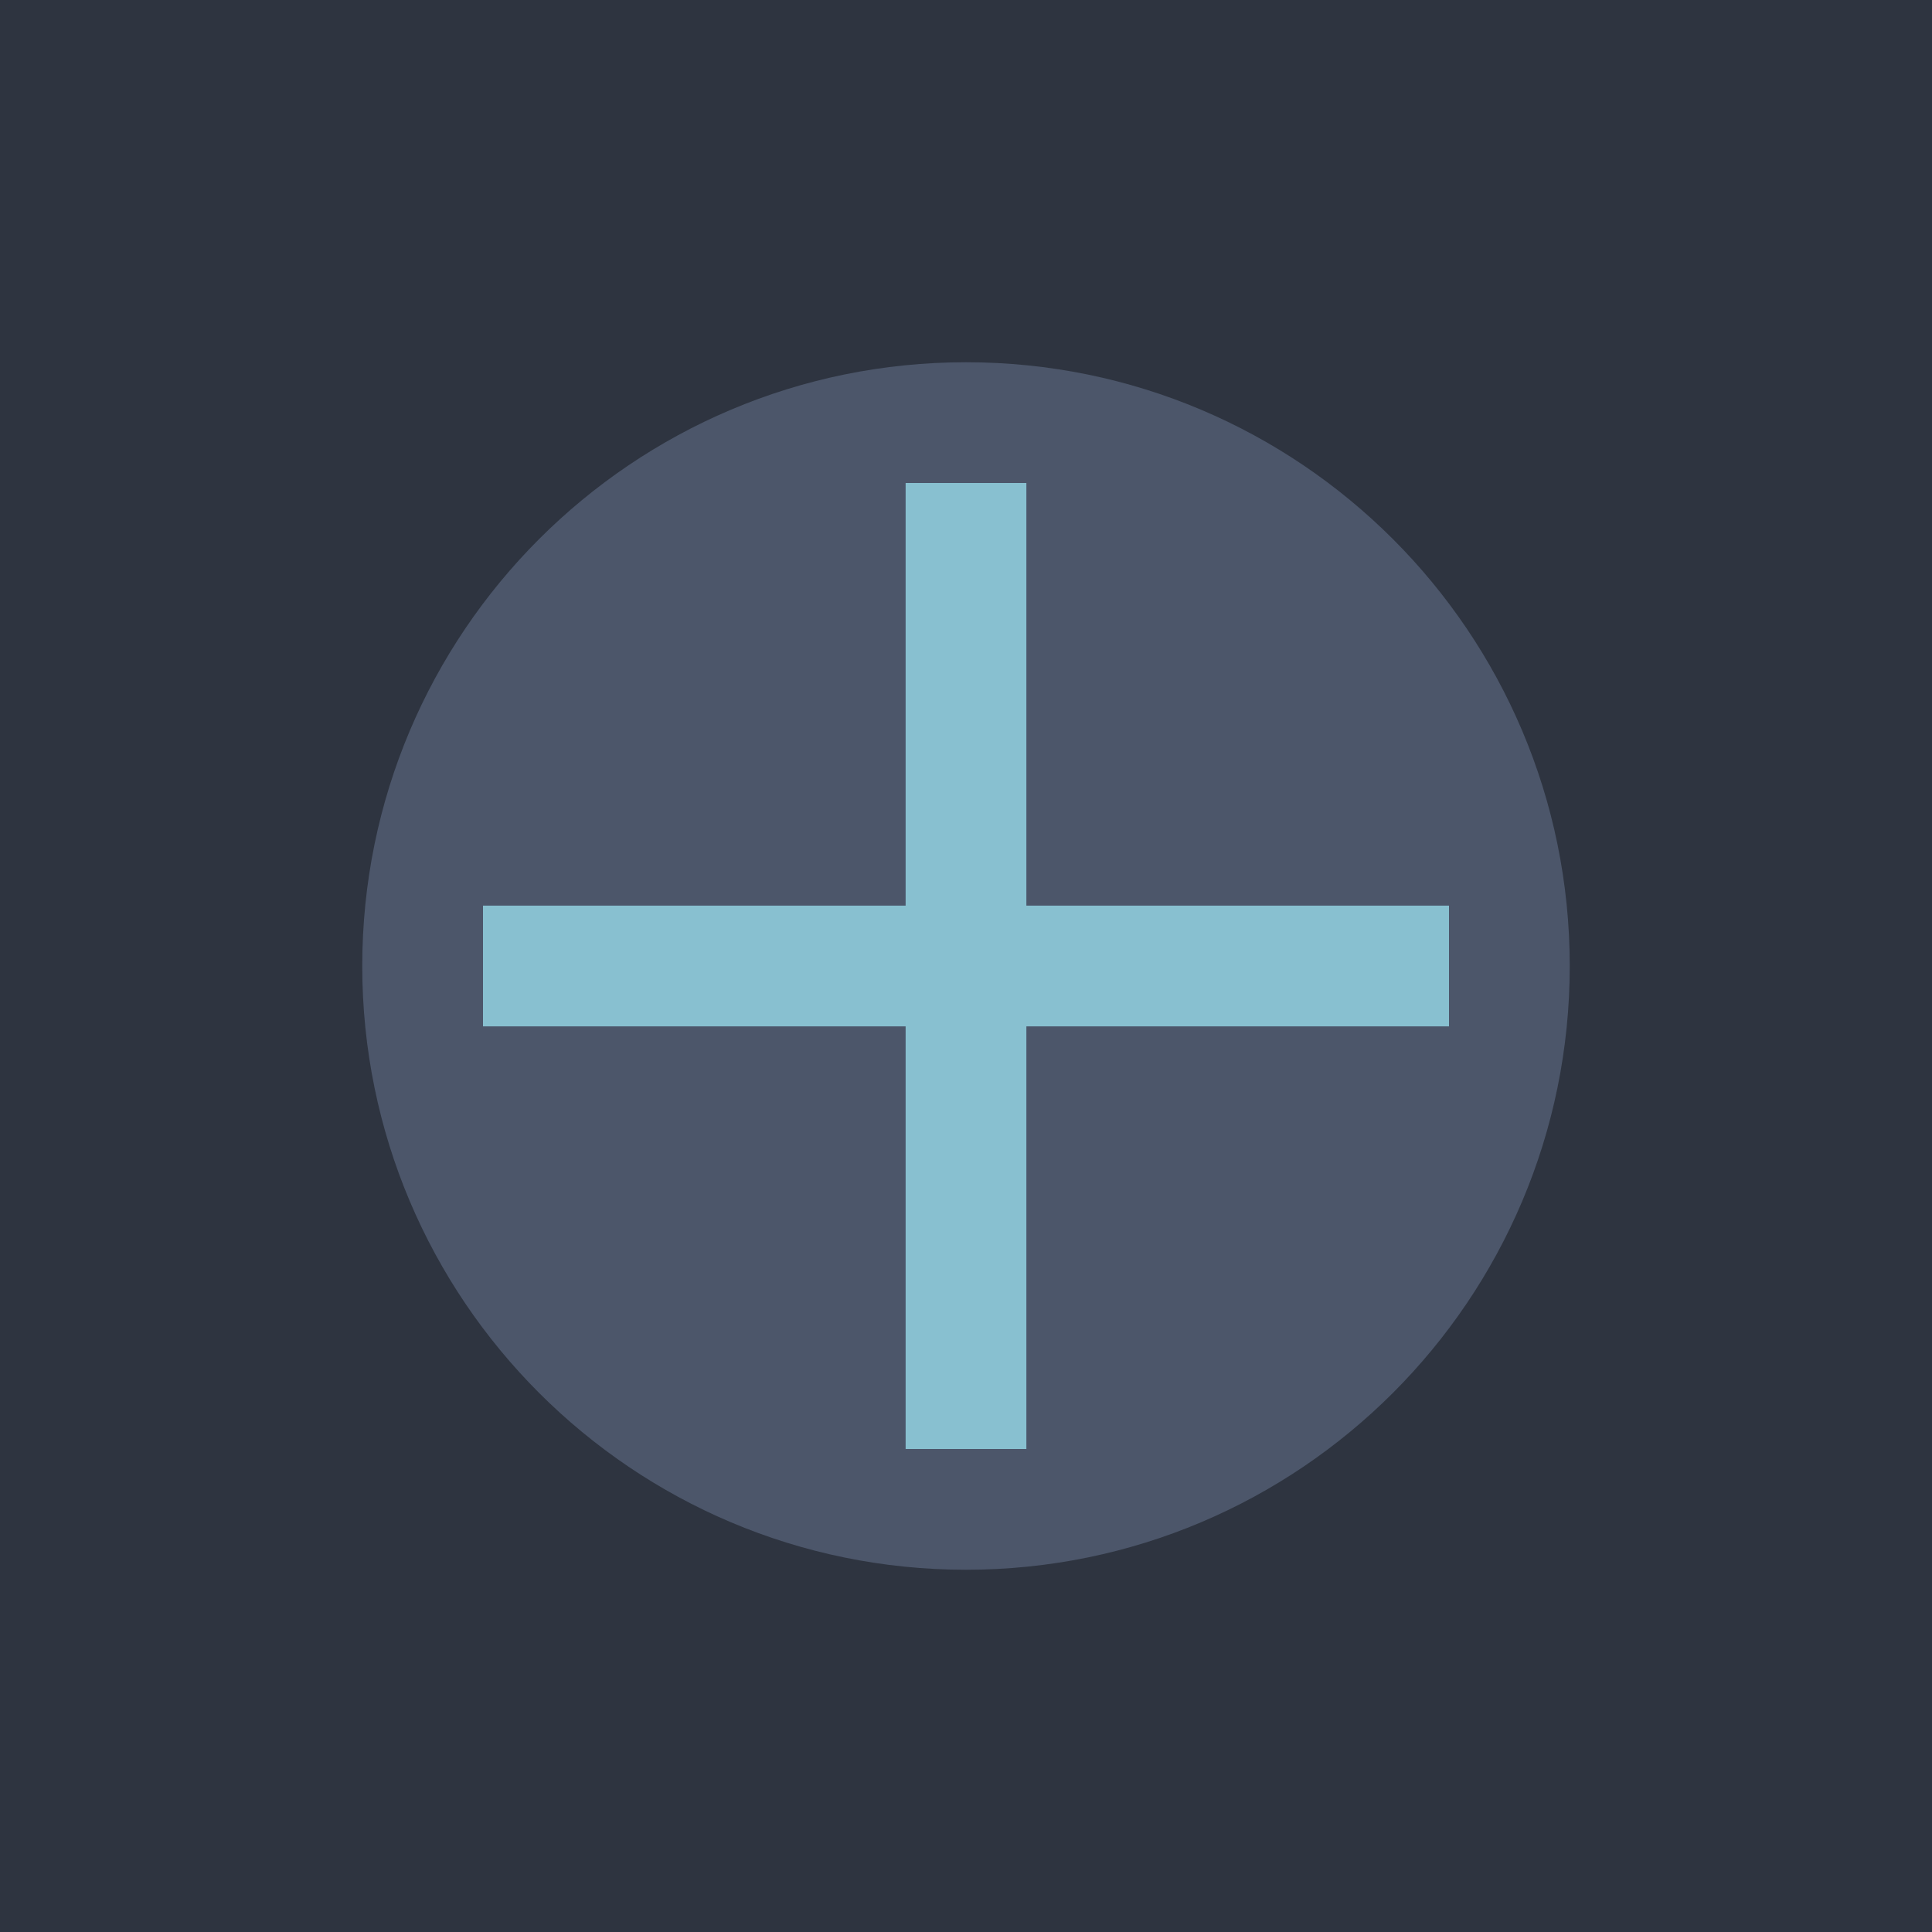
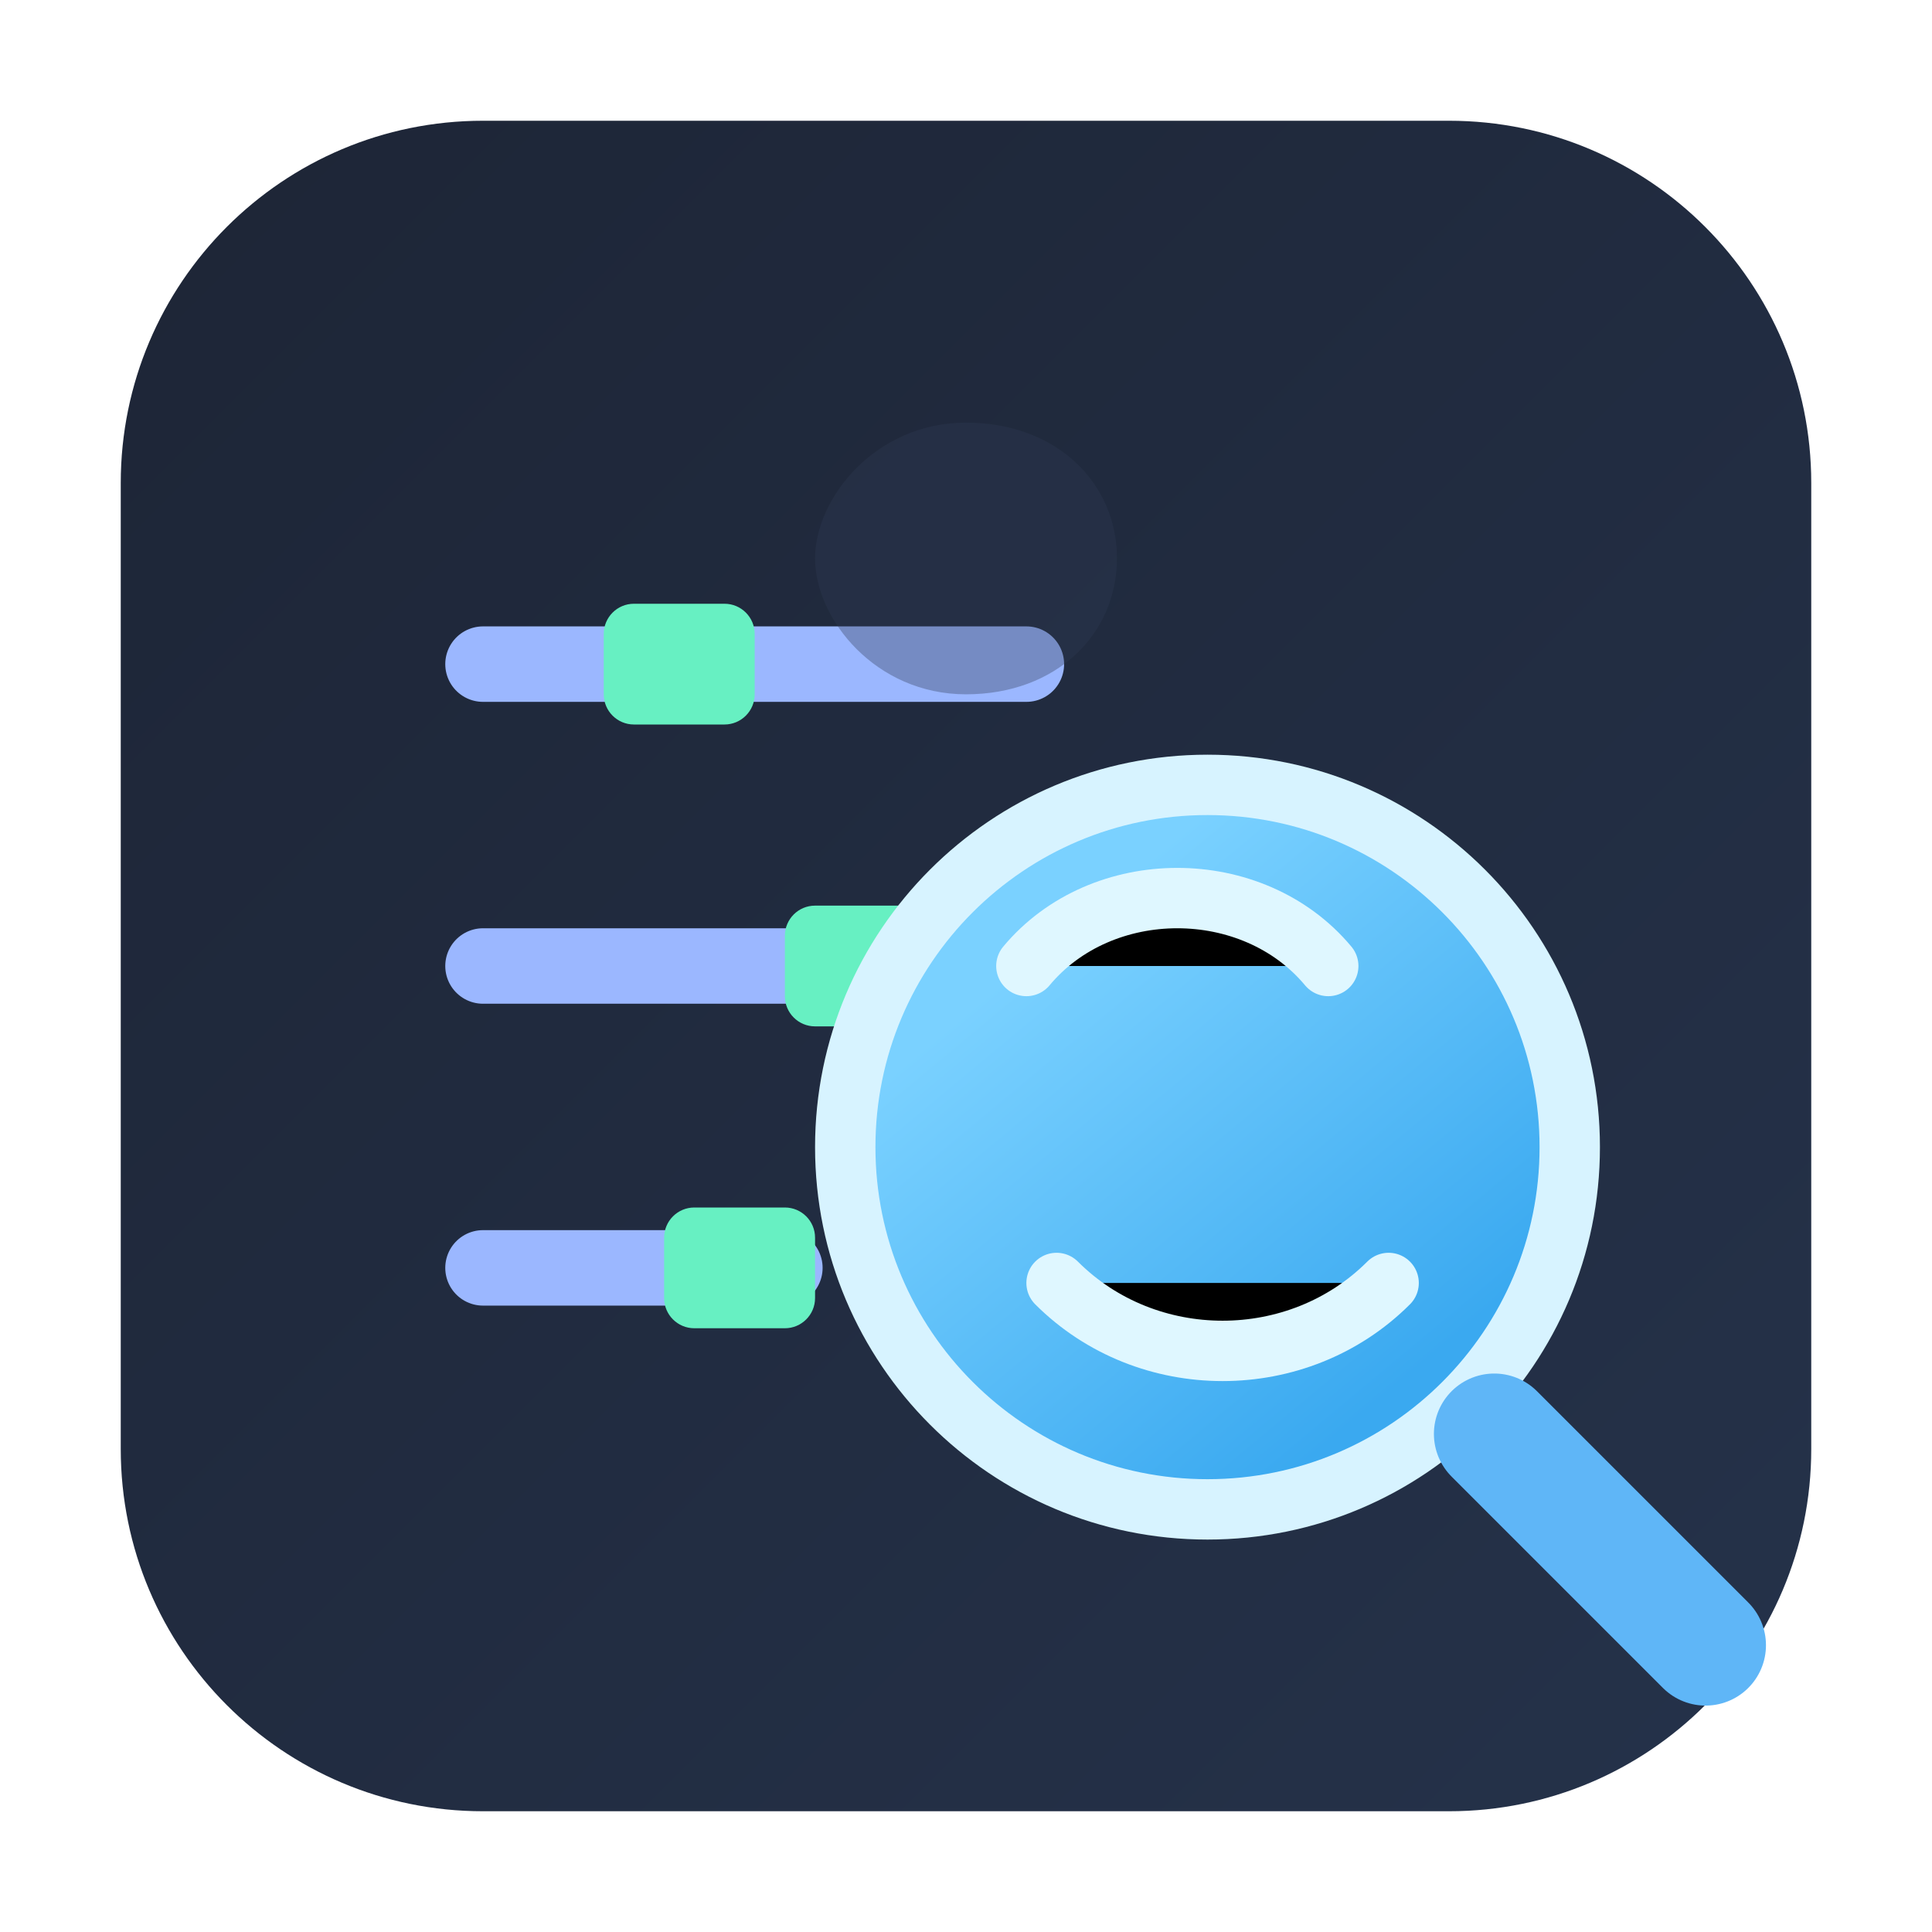
- <svg xmlns="http://www.w3.org/2000/svg" width="64" height="64" viewBox="0 0 64 64">
-   <rect width="64" height="64" fill="#2e3440" />
-   <circle cx="32" cy="32" r="20" fill="#4c566a" />
-   <path d="M16 32h32M32 16v32" stroke="#88c0d0" stroke-width="4" />
+ <svg xmlns="http://www.w3.org/2000/svg" width="64" height="64" viewBox="0 0 64 64" role="img" aria-labelledby="title desc">
+   <defs>
+     <linearGradient id="bg" x1="0%" y1="0%" x2="100%" y2="100%">
+       <stop offset="0%" stop-color="#1d2536" />
+       <stop offset="100%" stop-color="#25324a" />
+     </linearGradient>
+     <linearGradient id="glass" x1="30%" y1="20%" x2="80%" y2="80%">
+       <stop offset="0%" stop-color="#7ad1ff" />
+       <stop offset="100%" stop-color="#3aa9f0" />
+     </linearGradient>
+   </defs>
+   <rect x="4" y="4" width="56" height="56" rx="12" fill="url(#bg)" />
+   <g stroke="#9bb7ff" stroke-width="2.5" stroke-linecap="round" stroke-linejoin="round" fill="none">
+     <path d="M16 22h18" />
+     <path d="M16 32h14" />
+     <path d="M16 42h10" />
+   </g>
+   <g fill="#67f0c2">
+     <rect x="20" y="20" width="5" height="4" rx="1" />
+     <rect x="26" y="30" width="6" height="4" rx="1" />
+     <rect x="22" y="40" width="5" height="4" rx="1" />
+   </g>
+   <g transform="translate(6 6)">
+     <circle cx="34" cy="32" r="12" fill="url(#glass)" stroke="#d7f3ff" stroke-width="2" />
+     <path d="M43.5 41.5l7 7" stroke="#5fb6f7" stroke-width="4" stroke-linecap="round" />
+     <path d="M28 26c2.5-3 7.5-3 10 0" stroke="#dff7ff" stroke-width="2" stroke-linecap="round" />
+     <path d="M29 36.5c3 3 8 3 11 0" stroke="#dff7ff" stroke-width="2" stroke-linecap="round" />
+   </g>
+   <path d="M32 14c3 0 5 2 5 4.5S35 23 32 23s-5-2.5-5-4.5S29 14 32 14z" fill="#2f3a52" opacity="0.35" />
</svg>
